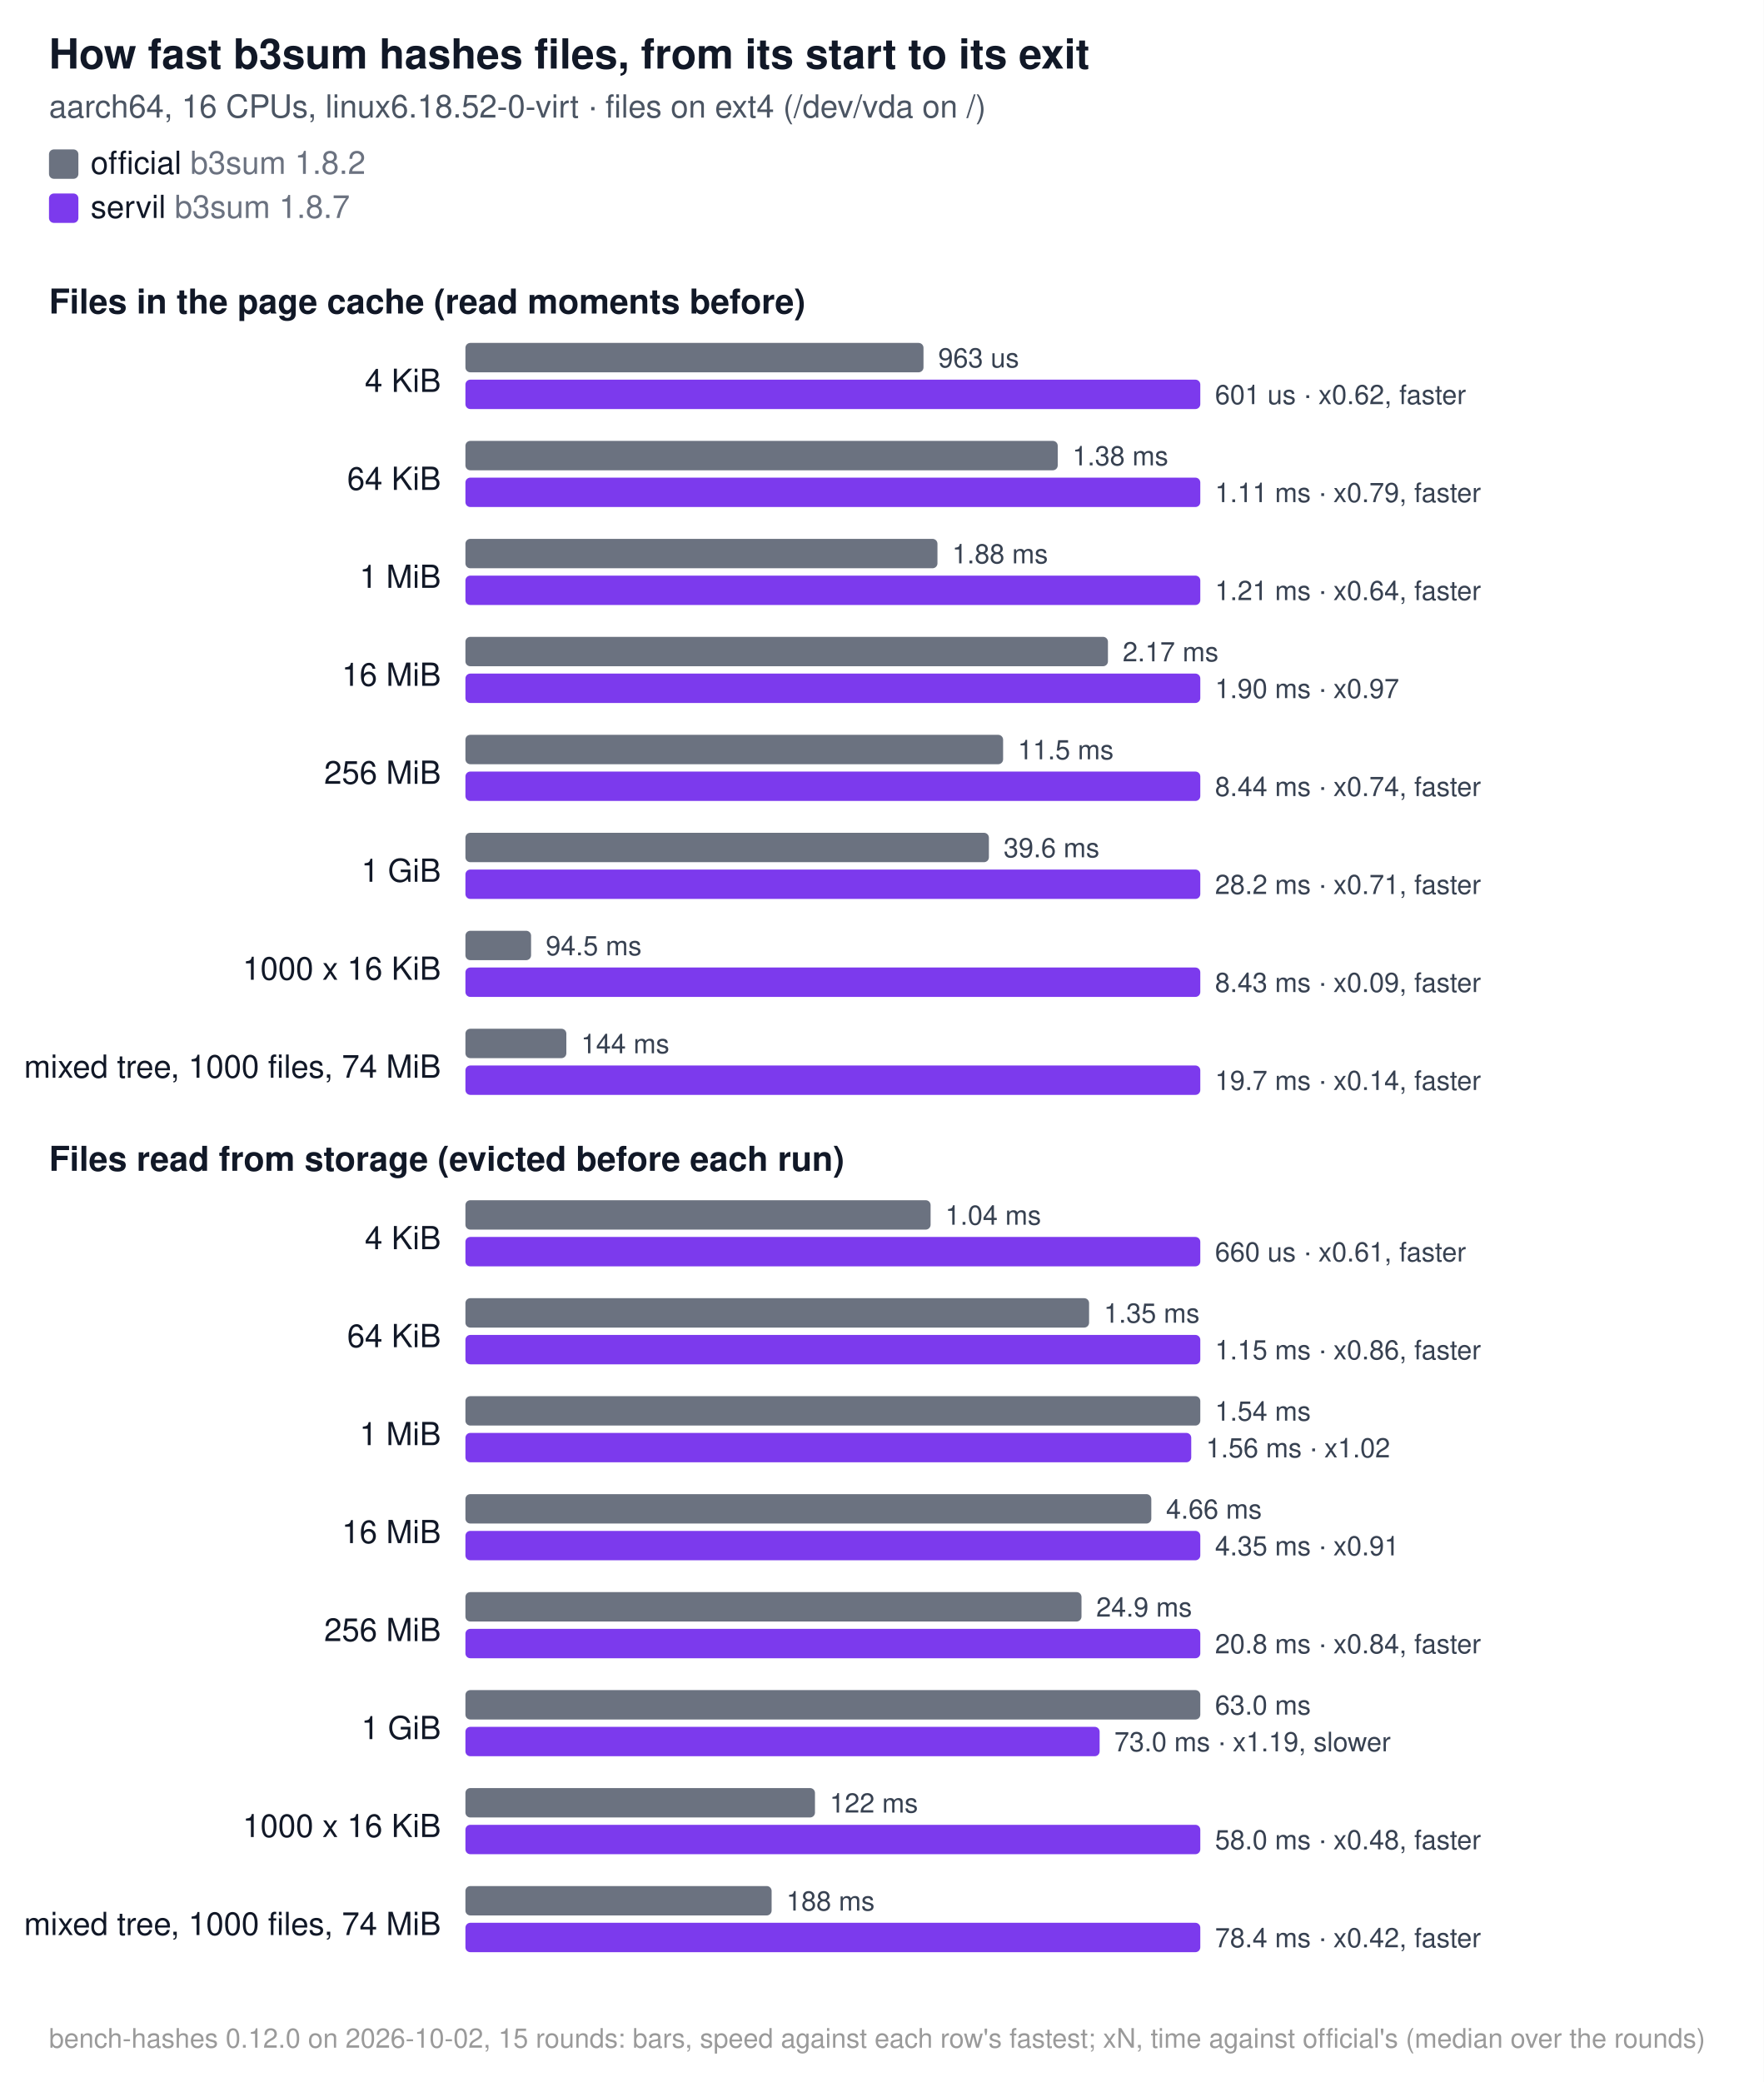
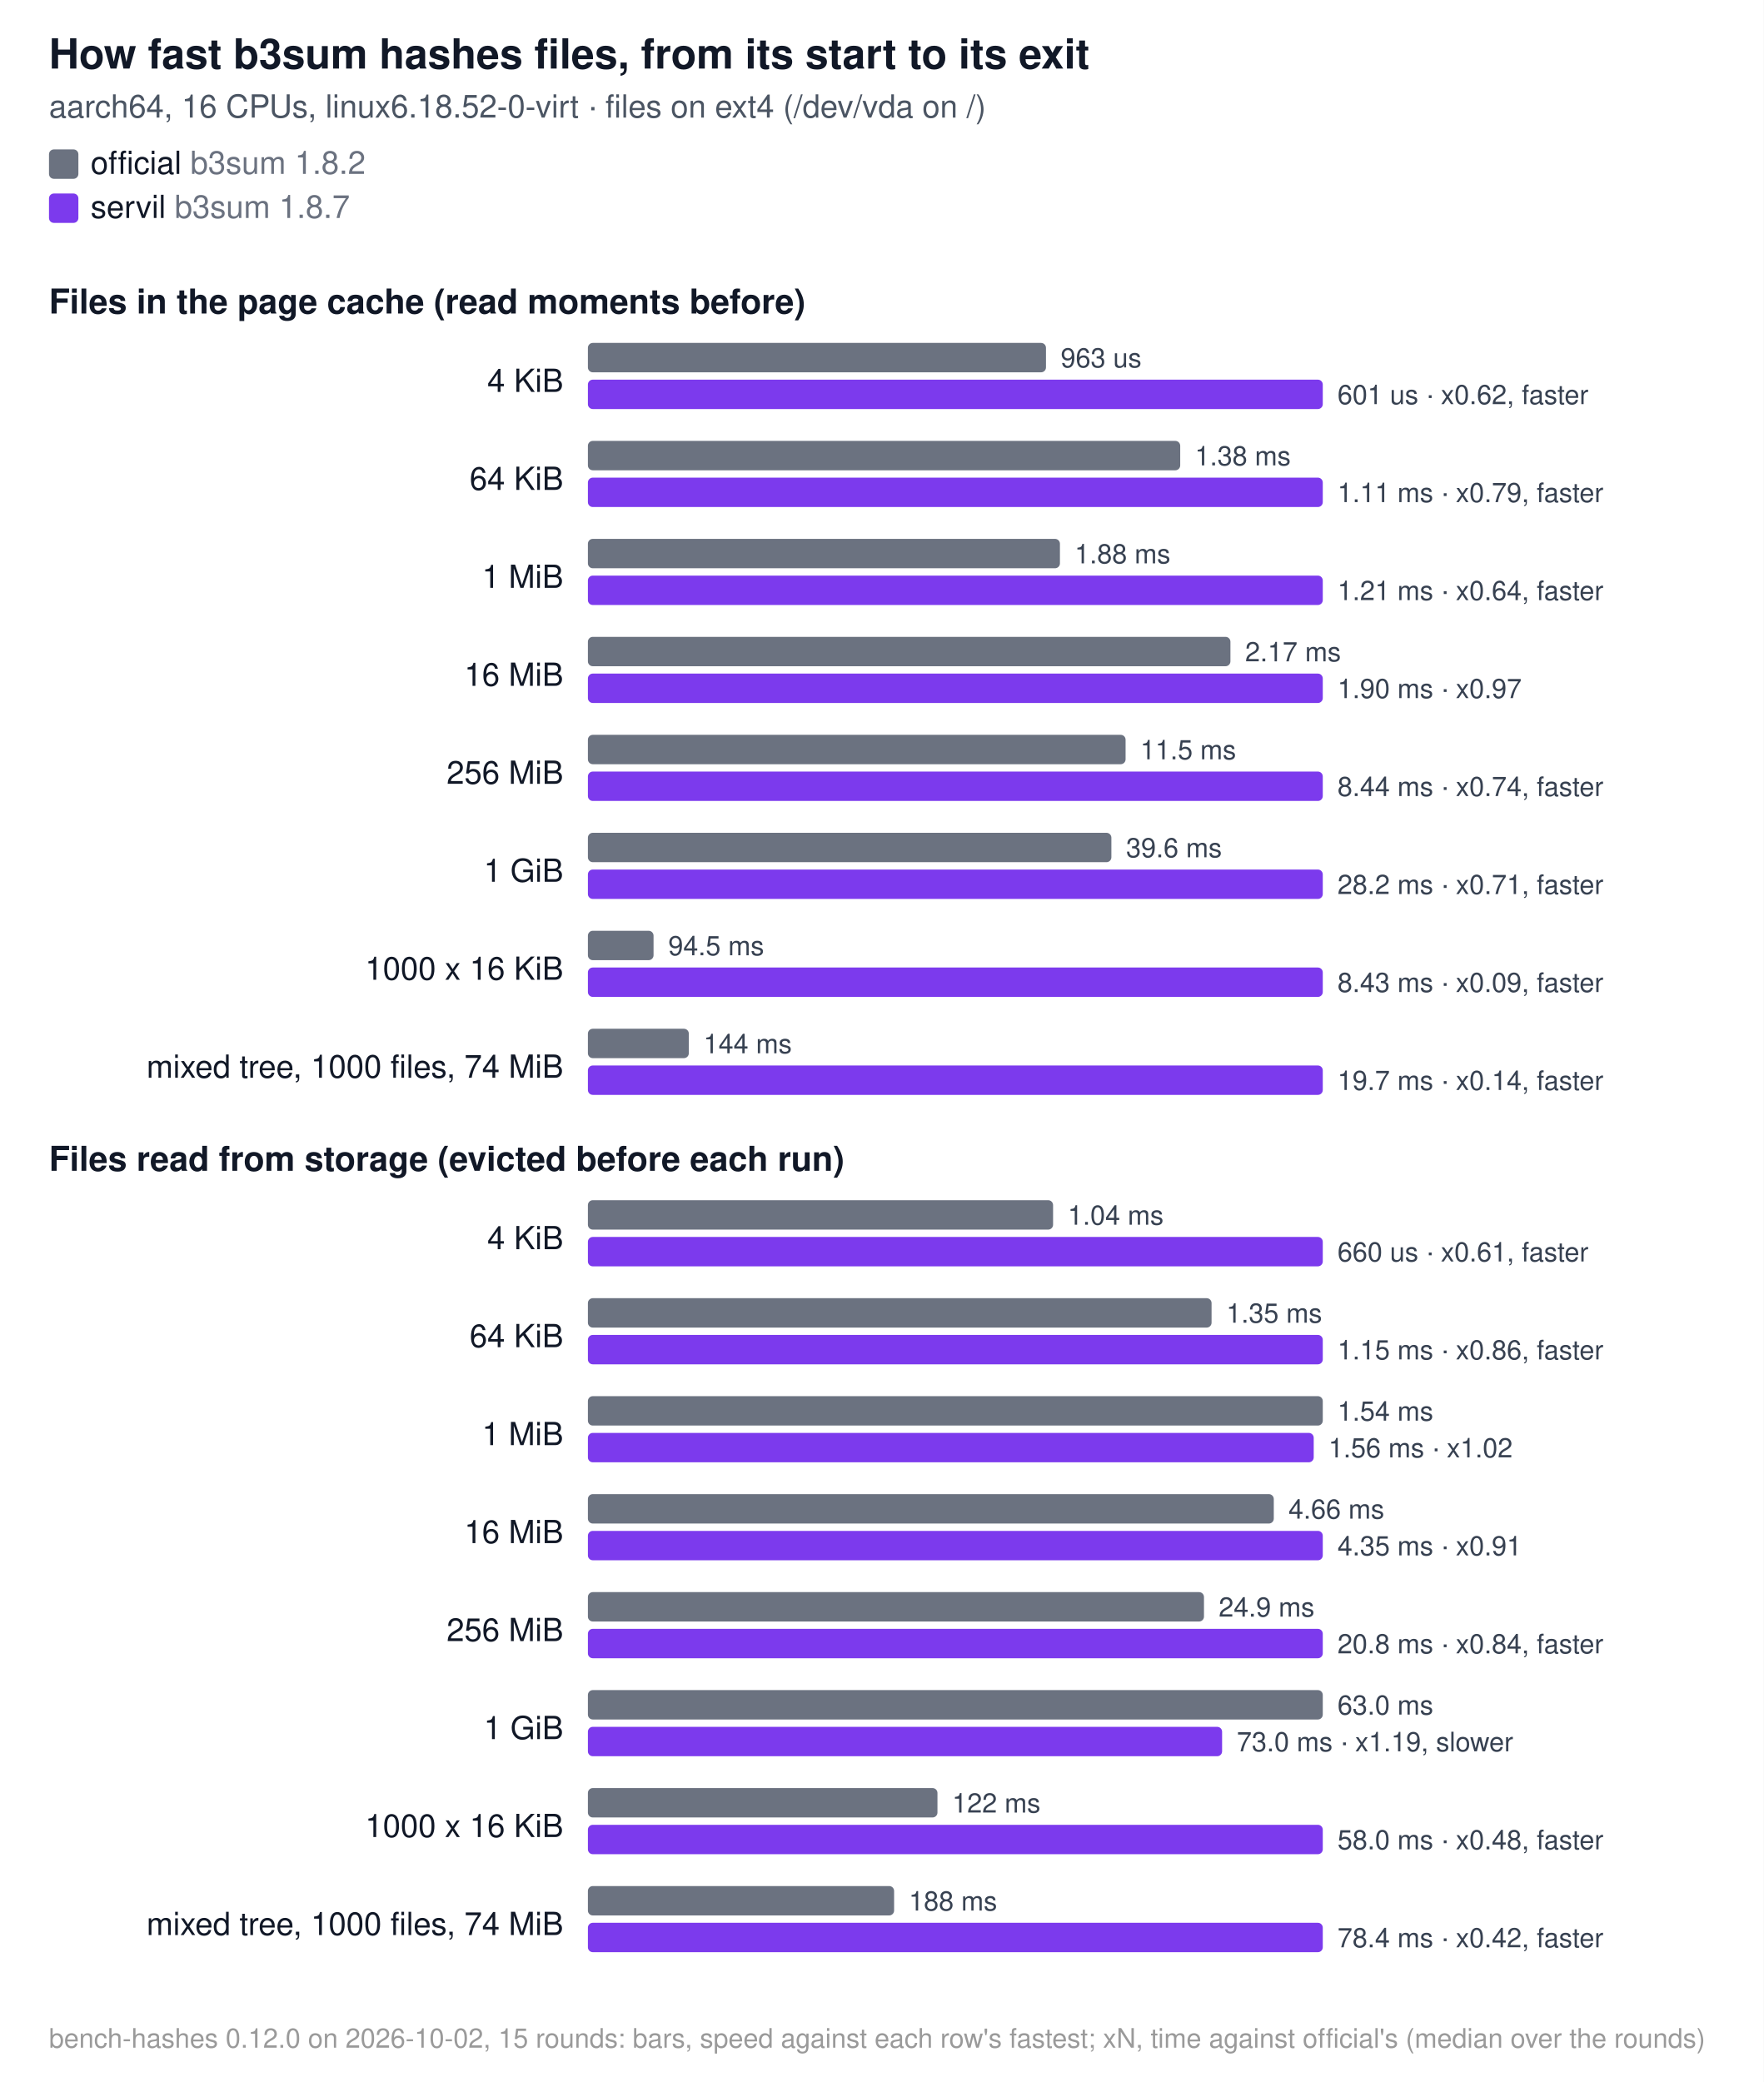
<svg xmlns="http://www.w3.org/2000/svg" width="720" height="850" viewBox="0 0 720 850" font-family="-apple-system, BlinkMacSystemFont, 'Segoe UI', Helvetica, Arial, sans-serif">
  <rect width="720" height="850" fill="#ffffff" />
  <text x="20" y="28" font-size="17" font-weight="600" fill="#111827">How fast b3sum hashes files, from its start to its exit</text>
  <text x="20" y="48" font-size="13" fill="#4b5563">aarch64, 16 CPUs, linux6.18.52-0-virt · files on ext4 (/dev/vda on /)</text>
  <rect x="20" y="61.0" width="12" height="12" rx="2" fill="#6b7280" />
  <text x="37" y="71.0" font-size="13" fill="#111827">official <tspan fill="#6b7280">b3sum 1.8.2</tspan>
  </text>
  <rect x="20" y="79.0" width="12" height="12" rx="2" fill="#7c3aed" />
  <text x="37" y="89.0" font-size="13" fill="#111827">servil <tspan fill="#6b7280">b3sum 1.8.7</tspan>
  </text>
  <text x="20" y="128.0" font-size="14" font-weight="600" fill="#111827">Files in the page cache (read moments before)</text>
-   <text x="180.0" y="160.0" font-size="13" fill="#111827" text-anchor="end">4 KiB</text>
-   <rect x="190" y="140.0" width="187.0" height="12.0" rx="2" fill="#6b7280" />
-   <text x="383.0" y="150.0" font-size="11" fill="#374151">963 us</text>
-   <rect x="190" y="155.0" width="300.0" height="12.0" rx="2" fill="#7c3aed" />
-   <text x="496.0" y="165.0" font-size="11" fill="#374151">601 us · x0.62, faster</text>
-   <text x="180.0" y="200.0" font-size="13" fill="#111827" text-anchor="end">64 KiB</text>
-   <rect x="190" y="180.0" width="241.8" height="12.0" rx="2" fill="#6b7280" />
-   <text x="437.8" y="190.0" font-size="11" fill="#374151">1.38 ms</text>
-   <rect x="190" y="195.0" width="300.0" height="12.0" rx="2" fill="#7c3aed" />
-   <text x="496.0" y="205.0" font-size="11" fill="#374151">1.11 ms · x0.79, faster</text>
-   <text x="180.0" y="240.0" font-size="13" fill="#111827" text-anchor="end">1 MiB</text>
-   <rect x="190" y="220.0" width="192.7" height="12.0" rx="2" fill="#6b7280" />
-   <text x="388.7" y="230.0" font-size="11" fill="#374151">1.88 ms</text>
-   <rect x="190" y="235.0" width="300.0" height="12.0" rx="2" fill="#7c3aed" />
-   <text x="496.0" y="245.0" font-size="11" fill="#374151">1.21 ms · x0.64, faster</text>
-   <text x="180.0" y="280.0" font-size="13" fill="#111827" text-anchor="end">16 MiB</text>
-   <rect x="190" y="260.0" width="262.3" height="12.0" rx="2" fill="#6b7280" />
-   <text x="458.3" y="270.0" font-size="11" fill="#374151">2.17 ms</text>
-   <rect x="190" y="275.0" width="300.0" height="12.0" rx="2" fill="#7c3aed" />
-   <text x="496.0" y="285.0" font-size="11" fill="#374151">1.90 ms · x0.97</text>
-   <text x="180.0" y="320.0" font-size="13" fill="#111827" text-anchor="end">256 MiB</text>
-   <rect x="190" y="300.0" width="219.5" height="12.0" rx="2" fill="#6b7280" />
-   <text x="415.5" y="310.0" font-size="11" fill="#374151">11.5 ms</text>
-   <rect x="190" y="315.0" width="300.0" height="12.0" rx="2" fill="#7c3aed" />
-   <text x="496.0" y="325.0" font-size="11" fill="#374151">8.44 ms · x0.74, faster</text>
-   <text x="180.0" y="360.0" font-size="13" fill="#111827" text-anchor="end">1 GiB</text>
-   <rect x="190" y="340.0" width="213.7" height="12.0" rx="2" fill="#6b7280" />
-   <text x="409.7" y="350.0" font-size="11" fill="#374151">39.6 ms</text>
-   <rect x="190" y="355.0" width="300.0" height="12.0" rx="2" fill="#7c3aed" />
-   <text x="496.0" y="365.0" font-size="11" fill="#374151">28.2 ms · x0.71, faster</text>
-   <text x="180.0" y="400.0" font-size="13" fill="#111827" text-anchor="end">1000 x 16 KiB</text>
-   <rect x="190" y="380.0" width="26.8" height="12.0" rx="2" fill="#6b7280" />
-   <text x="222.8" y="390.0" font-size="11" fill="#374151">94.5 ms</text>
-   <rect x="190" y="395.0" width="300.0" height="12.0" rx="2" fill="#7c3aed" />
-   <text x="496.0" y="405.0" font-size="11" fill="#374151">8.43 ms · x0.09, faster</text>
-   <text x="180.0" y="440.0" font-size="13" fill="#111827" text-anchor="end">mixed tree, 1000 files, 74 MiB</text>
-   <rect x="190" y="420.0" width="41.2" height="12.0" rx="2" fill="#6b7280" />
-   <text x="237.2" y="430.0" font-size="11" fill="#374151">144 ms</text>
-   <rect x="190" y="435.0" width="300.0" height="12.0" rx="2" fill="#7c3aed" />
-   <text x="496.0" y="445.0" font-size="11" fill="#374151">19.7 ms · x0.14, faster</text>
+   <text x="230.0" y="160.0" font-size="13" fill="#111827" text-anchor="end">4 KiB</text>
+   <rect x="240" y="140.0" width="187.0" height="12.0" rx="2" fill="#6b7280" />
+   <text x="433.0" y="150.0" font-size="11" fill="#374151">963 us</text>
+   <rect x="240" y="155.0" width="300.0" height="12.0" rx="2" fill="#7c3aed" />
+   <text x="546.0" y="165.0" font-size="11" fill="#374151">601 us · x0.62, faster</text>
+   <text x="230.0" y="200.0" font-size="13" fill="#111827" text-anchor="end">64 KiB</text>
+   <rect x="240" y="180.0" width="241.8" height="12.0" rx="2" fill="#6b7280" />
+   <text x="487.8" y="190.0" font-size="11" fill="#374151">1.38 ms</text>
+   <rect x="240" y="195.0" width="300.0" height="12.0" rx="2" fill="#7c3aed" />
+   <text x="546.0" y="205.0" font-size="11" fill="#374151">1.11 ms · x0.79, faster</text>
+   <text x="230.0" y="240.0" font-size="13" fill="#111827" text-anchor="end">1 MiB</text>
+   <rect x="240" y="220.0" width="192.7" height="12.0" rx="2" fill="#6b7280" />
+   <text x="438.7" y="230.0" font-size="11" fill="#374151">1.88 ms</text>
+   <rect x="240" y="235.0" width="300.0" height="12.0" rx="2" fill="#7c3aed" />
+   <text x="546.0" y="245.0" font-size="11" fill="#374151">1.21 ms · x0.64, faster</text>
+   <text x="230.0" y="280.0" font-size="13" fill="#111827" text-anchor="end">16 MiB</text>
+   <rect x="240" y="260.0" width="262.3" height="12.0" rx="2" fill="#6b7280" />
+   <text x="508.3" y="270.0" font-size="11" fill="#374151">2.17 ms</text>
+   <rect x="240" y="275.0" width="300.0" height="12.0" rx="2" fill="#7c3aed" />
+   <text x="546.0" y="285.0" font-size="11" fill="#374151">1.90 ms · x0.97</text>
+   <text x="230.0" y="320.0" font-size="13" fill="#111827" text-anchor="end">256 MiB</text>
+   <rect x="240" y="300.0" width="219.5" height="12.0" rx="2" fill="#6b7280" />
+   <text x="465.5" y="310.0" font-size="11" fill="#374151">11.5 ms</text>
+   <rect x="240" y="315.0" width="300.0" height="12.0" rx="2" fill="#7c3aed" />
+   <text x="546.0" y="325.0" font-size="11" fill="#374151">8.44 ms · x0.74, faster</text>
+   <text x="230.0" y="360.0" font-size="13" fill="#111827" text-anchor="end">1 GiB</text>
+   <rect x="240" y="340.0" width="213.7" height="12.0" rx="2" fill="#6b7280" />
+   <text x="459.7" y="350.0" font-size="11" fill="#374151">39.6 ms</text>
+   <rect x="240" y="355.0" width="300.0" height="12.0" rx="2" fill="#7c3aed" />
+   <text x="546.0" y="365.0" font-size="11" fill="#374151">28.2 ms · x0.71, faster</text>
+   <text x="230.0" y="400.0" font-size="13" fill="#111827" text-anchor="end">1000 x 16 KiB</text>
+   <rect x="240" y="380.0" width="26.8" height="12.0" rx="2" fill="#6b7280" />
+   <text x="272.8" y="390.0" font-size="11" fill="#374151">94.5 ms</text>
+   <rect x="240" y="395.0" width="300.0" height="12.0" rx="2" fill="#7c3aed" />
+   <text x="546.0" y="405.0" font-size="11" fill="#374151">8.43 ms · x0.09, faster</text>
+   <text x="230.0" y="440.0" font-size="13" fill="#111827" text-anchor="end">mixed tree, 1000 files, 74 MiB</text>
+   <rect x="240" y="420.0" width="41.2" height="12.0" rx="2" fill="#6b7280" />
+   <text x="287.2" y="430.0" font-size="11" fill="#374151">144 ms</text>
+   <rect x="240" y="435.0" width="300.0" height="12.0" rx="2" fill="#7c3aed" />
+   <text x="546.0" y="445.0" font-size="11" fill="#374151">19.7 ms · x0.14, faster</text>
  <text x="20" y="478.0" font-size="14" font-weight="600" fill="#111827">Files read from storage (evicted before each run)</text>
-   <text x="180.0" y="510.0" font-size="13" fill="#111827" text-anchor="end">4 KiB</text>
-   <rect x="190" y="490.0" width="189.9" height="12.0" rx="2" fill="#6b7280" />
-   <text x="385.9" y="500.0" font-size="11" fill="#374151">1.04 ms</text>
-   <rect x="190" y="505.0" width="300.0" height="12.0" rx="2" fill="#7c3aed" />
-   <text x="496.0" y="515.0" font-size="11" fill="#374151">660 us · x0.61, faster</text>
-   <text x="180.0" y="550.0" font-size="13" fill="#111827" text-anchor="end">64 KiB</text>
-   <rect x="190" y="530.0" width="254.6" height="12.0" rx="2" fill="#6b7280" />
-   <text x="450.6" y="540.0" font-size="11" fill="#374151">1.35 ms</text>
-   <rect x="190" y="545.0" width="300.0" height="12.0" rx="2" fill="#7c3aed" />
-   <text x="496.0" y="555.0" font-size="11" fill="#374151">1.15 ms · x0.86, faster</text>
-   <text x="180.0" y="590.0" font-size="13" fill="#111827" text-anchor="end">1 MiB</text>
-   <rect x="190" y="570.0" width="300.0" height="12.0" rx="2" fill="#6b7280" />
-   <text x="496.0" y="580.0" font-size="11" fill="#374151">1.54 ms</text>
-   <rect x="190" y="585.0" width="296.3" height="12.0" rx="2" fill="#7c3aed" />
-   <text x="492.3" y="595.0" font-size="11" fill="#374151">1.56 ms · x1.02</text>
-   <text x="180.0" y="630.0" font-size="13" fill="#111827" text-anchor="end">16 MiB</text>
-   <rect x="190" y="610.0" width="280.0" height="12.0" rx="2" fill="#6b7280" />
-   <text x="476.0" y="620.0" font-size="11" fill="#374151">4.66 ms</text>
-   <rect x="190" y="625.0" width="300.0" height="12.0" rx="2" fill="#7c3aed" />
-   <text x="496.0" y="635.0" font-size="11" fill="#374151">4.35 ms · x0.91</text>
-   <text x="180.0" y="670.0" font-size="13" fill="#111827" text-anchor="end">256 MiB</text>
-   <rect x="190" y="650.0" width="251.5" height="12.0" rx="2" fill="#6b7280" />
-   <text x="447.5" y="660.0" font-size="11" fill="#374151">24.9 ms</text>
-   <rect x="190" y="665.0" width="300.0" height="12.0" rx="2" fill="#7c3aed" />
-   <text x="496.0" y="675.0" font-size="11" fill="#374151">20.8 ms · x0.84, faster</text>
-   <text x="180.0" y="710.0" font-size="13" fill="#111827" text-anchor="end">1 GiB</text>
-   <rect x="190" y="690.0" width="300.0" height="12.0" rx="2" fill="#6b7280" />
-   <text x="496.0" y="700.0" font-size="11" fill="#374151">63.0 ms</text>
-   <rect x="190" y="705.0" width="258.9" height="12.0" rx="2" fill="#7c3aed" />
-   <text x="454.9" y="715.0" font-size="11" fill="#374151">73.0 ms · x1.19, slower</text>
-   <text x="180.0" y="750.0" font-size="13" fill="#111827" text-anchor="end">1000 x 16 KiB</text>
-   <rect x="190" y="730.0" width="142.7" height="12.0" rx="2" fill="#6b7280" />
-   <text x="338.7" y="740.0" font-size="11" fill="#374151">122 ms</text>
-   <rect x="190" y="745.0" width="300.0" height="12.0" rx="2" fill="#7c3aed" />
-   <text x="496.0" y="755.0" font-size="11" fill="#374151">58.0 ms · x0.48, faster</text>
-   <text x="180.0" y="790.0" font-size="13" fill="#111827" text-anchor="end">mixed tree, 1000 files, 74 MiB</text>
-   <rect x="190" y="770.0" width="125.0" height="12.0" rx="2" fill="#6b7280" />
-   <text x="321.0" y="780.0" font-size="11" fill="#374151">188 ms</text>
-   <rect x="190" y="785.0" width="300.0" height="12.0" rx="2" fill="#7c3aed" />
-   <text x="496.0" y="795.0" font-size="11" fill="#374151">78.4 ms · x0.42, faster</text>
+   <text x="230.0" y="510.0" font-size="13" fill="#111827" text-anchor="end">4 KiB</text>
+   <rect x="240" y="490.0" width="189.9" height="12.0" rx="2" fill="#6b7280" />
+   <text x="435.9" y="500.0" font-size="11" fill="#374151">1.04 ms</text>
+   <rect x="240" y="505.0" width="300.0" height="12.0" rx="2" fill="#7c3aed" />
+   <text x="546.0" y="515.0" font-size="11" fill="#374151">660 us · x0.61, faster</text>
+   <text x="230.0" y="550.0" font-size="13" fill="#111827" text-anchor="end">64 KiB</text>
+   <rect x="240" y="530.0" width="254.6" height="12.0" rx="2" fill="#6b7280" />
+   <text x="500.6" y="540.0" font-size="11" fill="#374151">1.35 ms</text>
+   <rect x="240" y="545.0" width="300.0" height="12.0" rx="2" fill="#7c3aed" />
+   <text x="546.0" y="555.0" font-size="11" fill="#374151">1.15 ms · x0.86, faster</text>
+   <text x="230.0" y="590.0" font-size="13" fill="#111827" text-anchor="end">1 MiB</text>
+   <rect x="240" y="570.0" width="300.0" height="12.0" rx="2" fill="#6b7280" />
+   <text x="546.0" y="580.0" font-size="11" fill="#374151">1.54 ms</text>
+   <rect x="240" y="585.0" width="296.3" height="12.0" rx="2" fill="#7c3aed" />
+   <text x="542.3" y="595.0" font-size="11" fill="#374151">1.56 ms · x1.02</text>
+   <text x="230.0" y="630.0" font-size="13" fill="#111827" text-anchor="end">16 MiB</text>
+   <rect x="240" y="610.0" width="280.0" height="12.0" rx="2" fill="#6b7280" />
+   <text x="526.0" y="620.0" font-size="11" fill="#374151">4.66 ms</text>
+   <rect x="240" y="625.0" width="300.0" height="12.0" rx="2" fill="#7c3aed" />
+   <text x="546.0" y="635.0" font-size="11" fill="#374151">4.35 ms · x0.91</text>
+   <text x="230.0" y="670.0" font-size="13" fill="#111827" text-anchor="end">256 MiB</text>
+   <rect x="240" y="650.0" width="251.5" height="12.0" rx="2" fill="#6b7280" />
+   <text x="497.5" y="660.0" font-size="11" fill="#374151">24.9 ms</text>
+   <rect x="240" y="665.0" width="300.0" height="12.0" rx="2" fill="#7c3aed" />
+   <text x="546.0" y="675.0" font-size="11" fill="#374151">20.8 ms · x0.84, faster</text>
+   <text x="230.0" y="710.0" font-size="13" fill="#111827" text-anchor="end">1 GiB</text>
+   <rect x="240" y="690.0" width="300.0" height="12.0" rx="2" fill="#6b7280" />
+   <text x="546.0" y="700.0" font-size="11" fill="#374151">63.0 ms</text>
+   <rect x="240" y="705.0" width="258.9" height="12.0" rx="2" fill="#7c3aed" />
+   <text x="504.9" y="715.0" font-size="11" fill="#374151">73.0 ms · x1.19, slower</text>
+   <text x="230.0" y="750.0" font-size="13" fill="#111827" text-anchor="end">1000 x 16 KiB</text>
+   <rect x="240" y="730.0" width="142.7" height="12.0" rx="2" fill="#6b7280" />
+   <text x="388.7" y="740.0" font-size="11" fill="#374151">122 ms</text>
+   <rect x="240" y="745.0" width="300.0" height="12.0" rx="2" fill="#7c3aed" />
+   <text x="546.0" y="755.0" font-size="11" fill="#374151">58.0 ms · x0.48, faster</text>
+   <text x="230.0" y="790.0" font-size="13" fill="#111827" text-anchor="end">mixed tree, 1000 files, 74 MiB</text>
+   <rect x="240" y="770.0" width="125.0" height="12.0" rx="2" fill="#6b7280" />
+   <text x="371.0" y="780.0" font-size="11" fill="#374151">188 ms</text>
+   <rect x="240" y="785.0" width="300.0" height="12.0" rx="2" fill="#7c3aed" />
+   <text x="546.0" y="795.0" font-size="11" fill="#374151">78.4 ms · x0.42, faster</text>
  <text x="20" y="836.0" font-size="11" fill="#9a9a9a">bench-hashes 0.12.0 on 2026-10-02, 15 rounds: bars, speed against each row's fastest; xN, time against official's (median over the rounds)</text>
</svg>
